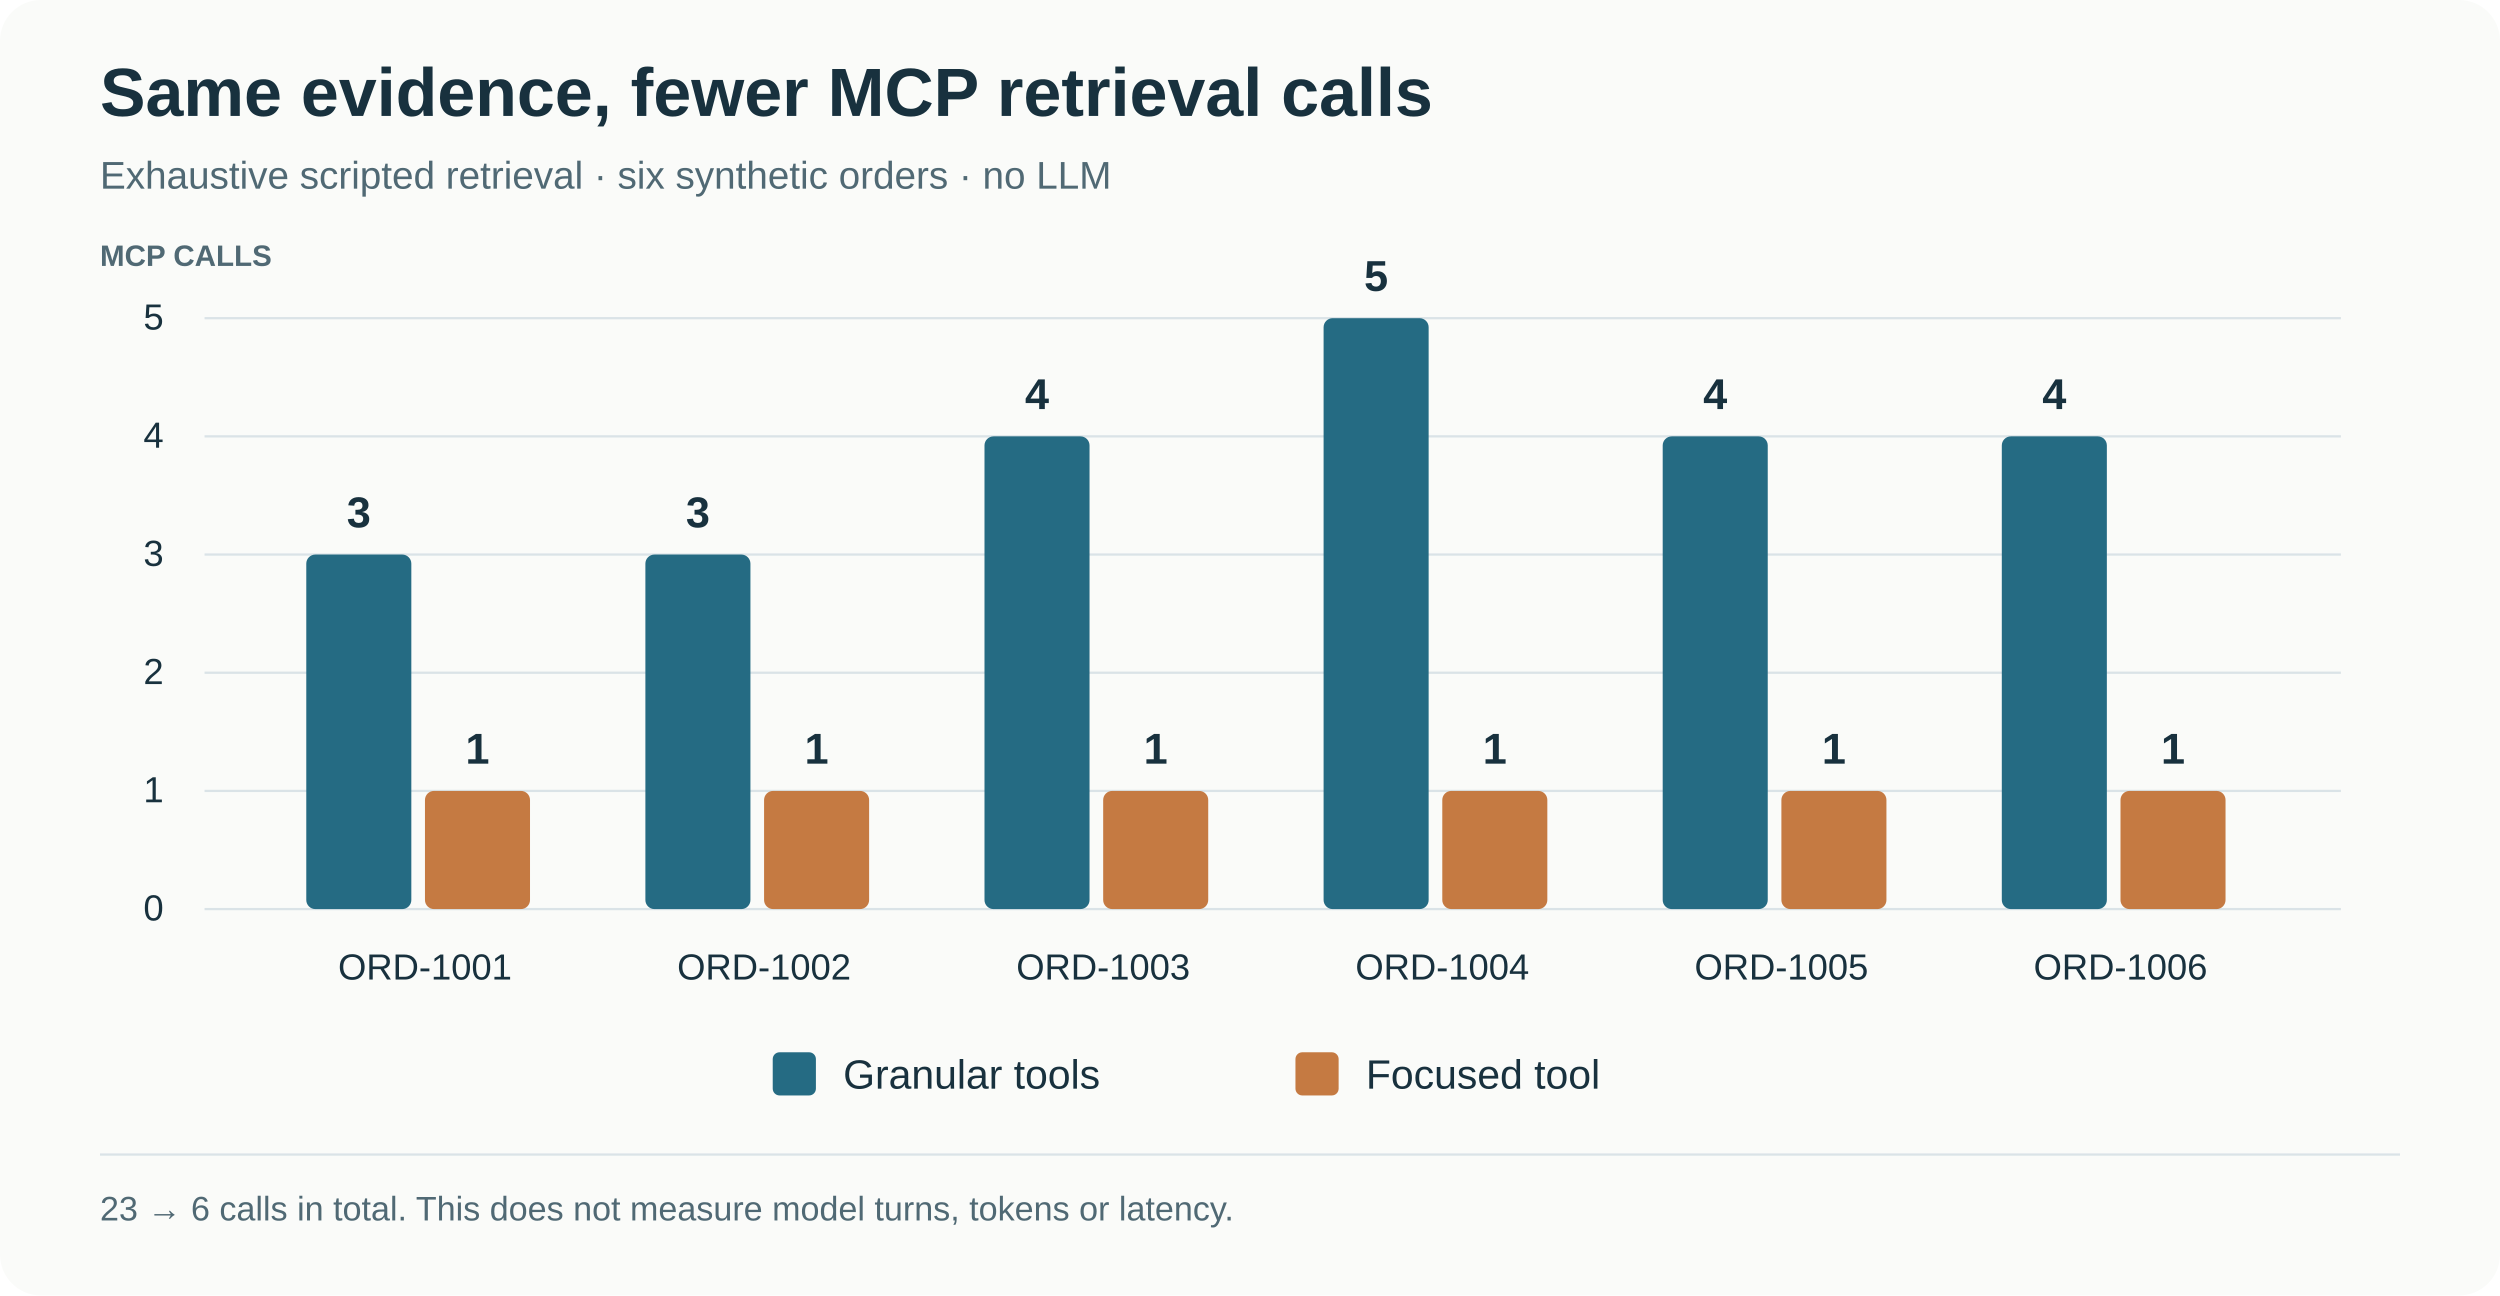
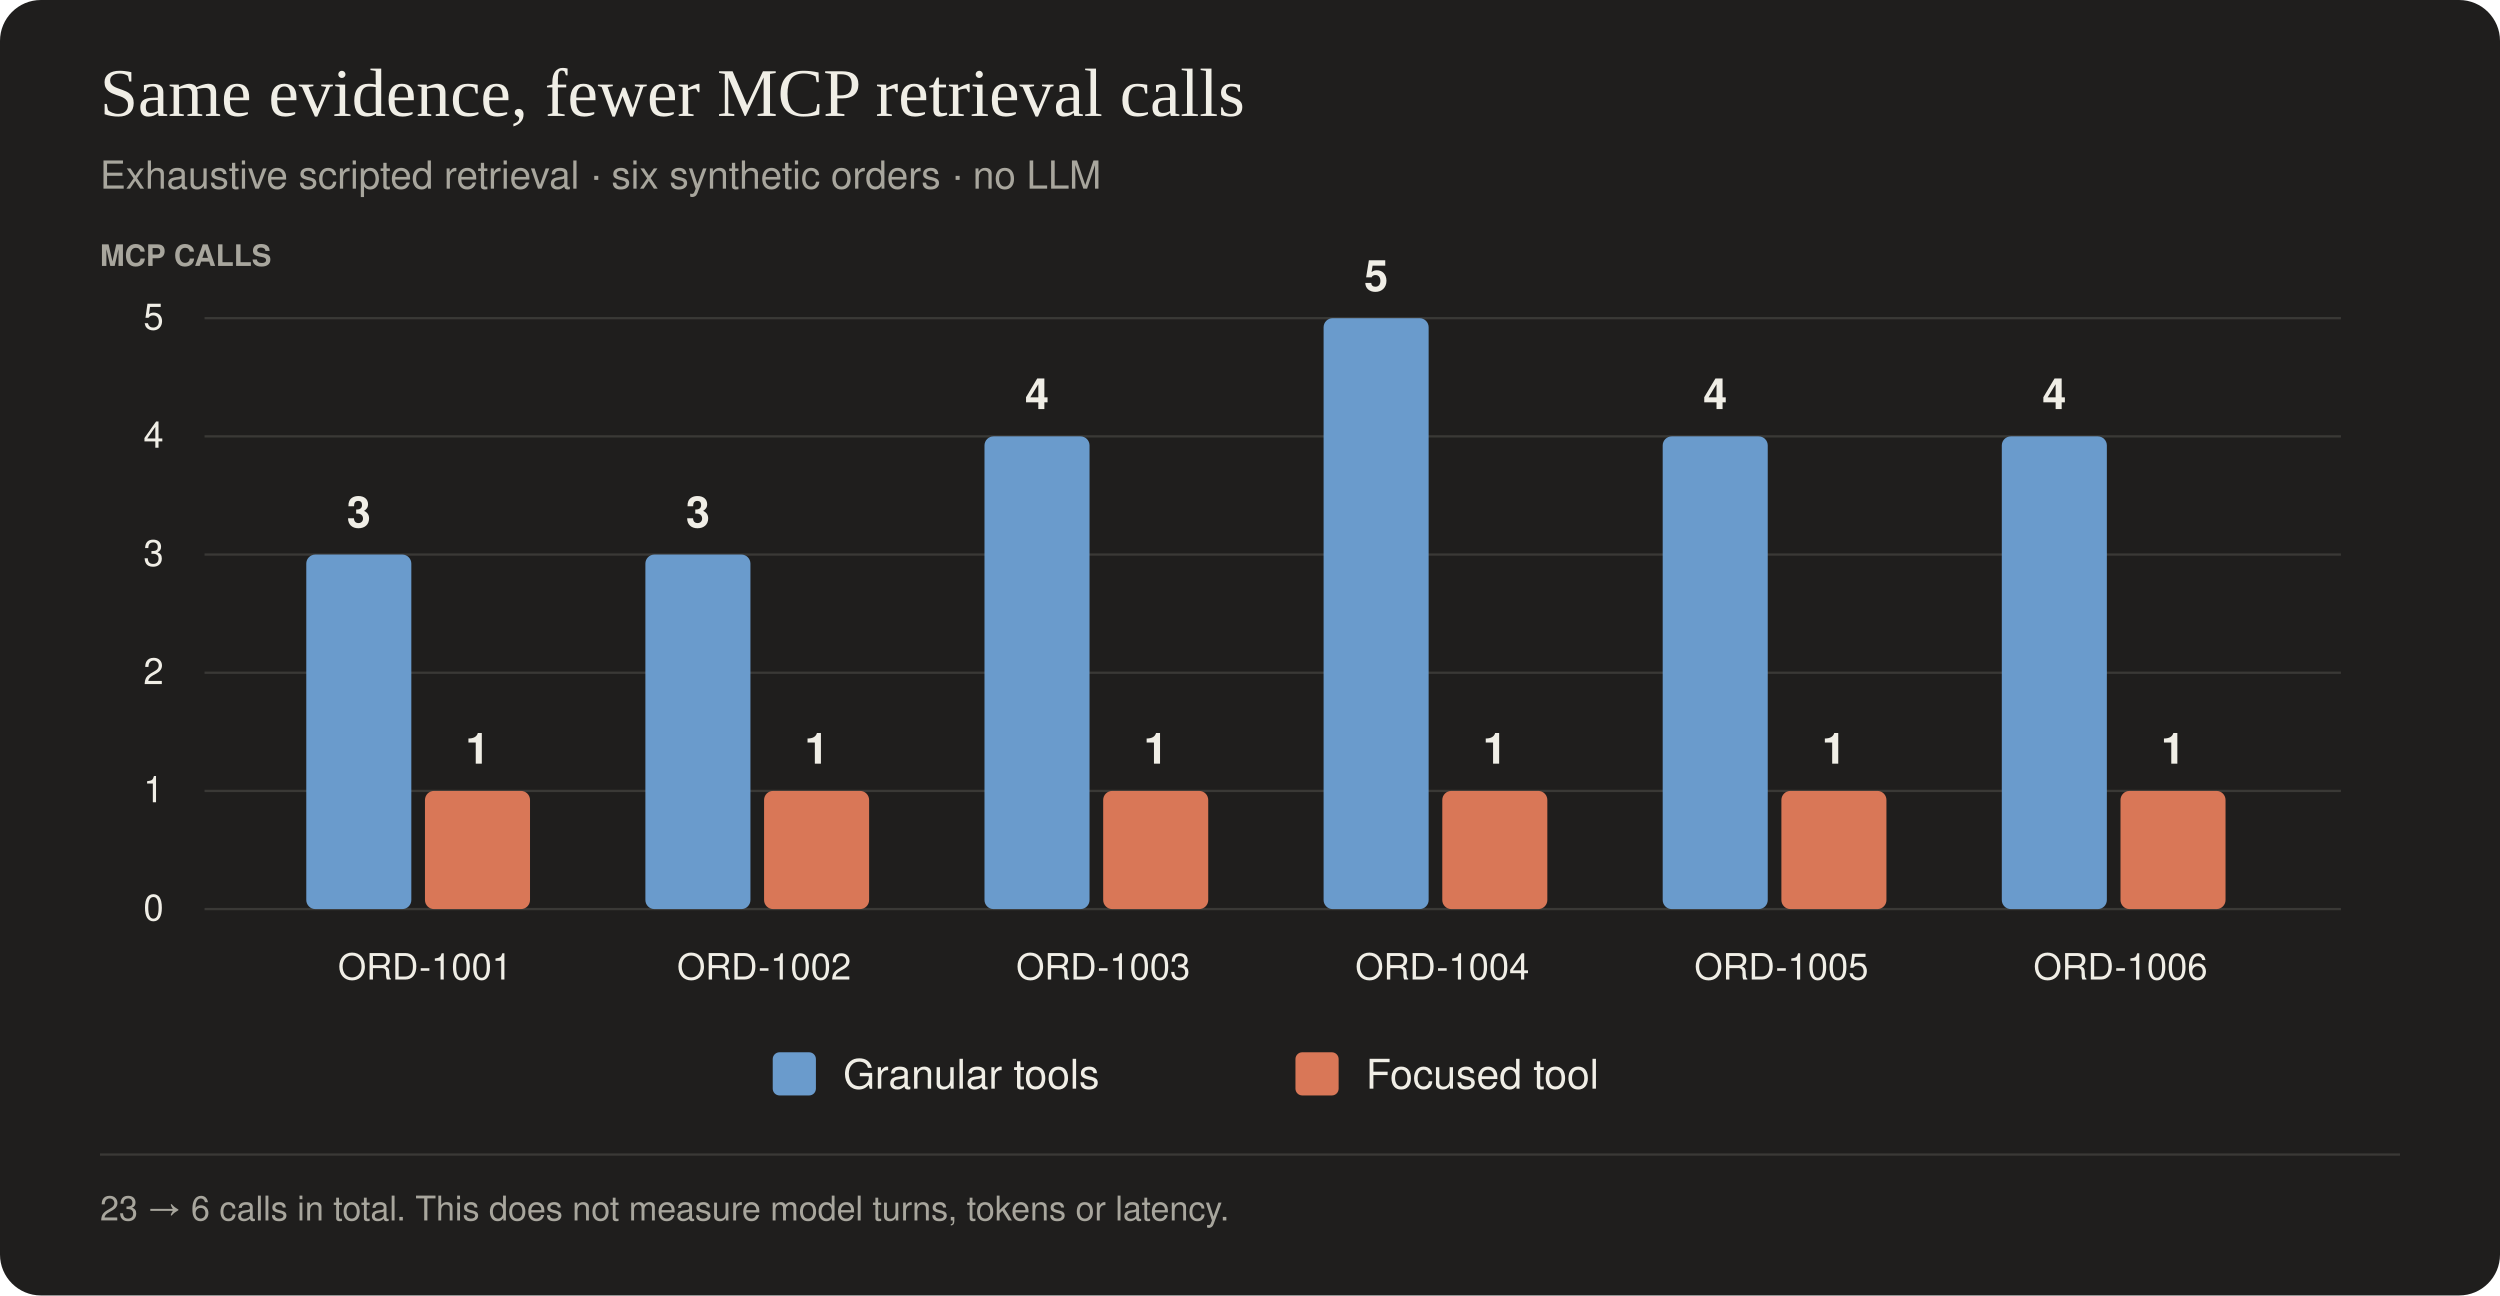
<svg xmlns="http://www.w3.org/2000/svg" viewBox="0 0 1100 570" role="img" aria-labelledby="title desc">
-   <rect width="1100" height="570" rx="18" fill="#fafbf9" />
-   <g font-family="Arial, Helvetica, sans-serif" fill="#18313e">
-     <text x="44" y="51" font-size="30" font-weight="700">Same evidence, fewer MCP retrieval calls</text>
-     <text x="44" y="83" font-size="17" fill="#506974">Exhaustive scripted retrieval · six synthetic orders · no LLM</text>
-     <text x="44" y="117" font-size="13" font-weight="700" fill="#506974">MCP CALLS</text>
-     <line x1="90" x2="1030" y1="400" y2="400" stroke="#dae3e7" />
+   <rect width="1100" height="570" rx="18" fill="#1F1E1D" />
+   <g font-family="-apple-system, 'Segoe UI', Helvetica, Arial, sans-serif" fill="#F0EEE6">
+     <text x="44" y="51" font-size="30" font-family="Georgia, 'Times New Roman', serif">Same evidence, fewer MCP retrieval calls</text>
+     <text x="44" y="83" font-size="17" fill="#A8A69D">Exhaustive scripted retrieval · six synthetic orders · no LLM</text>
+     <text x="44" y="117" font-size="13" font-weight="700" fill="#A8A69D">MCP CALLS</text>
+     <line x1="90" x2="1030" y1="400" y2="400" stroke="#3A3936" />
    <text x="72" y="405" text-anchor="end" font-size="16">0</text>
-     <line x1="90" x2="1030" y1="348" y2="348" stroke="#dae3e7" />
+     <line x1="90" x2="1030" y1="348" y2="348" stroke="#3A3936" />
    <text x="72" y="353" text-anchor="end" font-size="16">1</text>
-     <line x1="90" x2="1030" y1="296" y2="296" stroke="#dae3e7" />
+     <line x1="90" x2="1030" y1="296" y2="296" stroke="#3A3936" />
    <text x="72" y="301" text-anchor="end" font-size="16">2</text>
-     <line x1="90" x2="1030" y1="244" y2="244" stroke="#dae3e7" />
+     <line x1="90" x2="1030" y1="244" y2="244" stroke="#3A3936" />
    <text x="72" y="249" text-anchor="end" font-size="16">3</text>
-     <line x1="90" x2="1030" y1="192" y2="192" stroke="#dae3e7" />
+     <line x1="90" x2="1030" y1="192" y2="192" stroke="#3A3936" />
    <text x="72" y="197" text-anchor="end" font-size="16">4</text>
-     <line x1="90" x2="1030" y1="140" y2="140" stroke="#dae3e7" />
+     <line x1="90" x2="1030" y1="140" y2="140" stroke="#3A3936" />
    <text x="72" y="145" text-anchor="end" font-size="16">5</text>
-     <rect x="134.762" y="244" width="46.222" height="156" rx="4" fill="#256b83" />
+     <rect x="134.762" y="244" width="46.222" height="156" rx="4" fill="#6A9BCC" />
    <text x="157.873" y="232" text-anchor="middle" font-size="19" font-weight="700">3</text>
-     <rect x="186.984" y="348" width="46.222" height="52" rx="4" fill="#c57a42" />
+     <rect x="186.984" y="348" width="46.222" height="52" rx="4" fill="#D97757" />
    <text x="210.095" y="336" text-anchor="middle" font-size="19" font-weight="700">1</text>
    <text x="186.984" y="431" text-anchor="middle" font-size="16">ORD-1001</text>
-     <rect x="283.968" y="244" width="46.222" height="156" rx="4" fill="#256b83" />
+     <rect x="283.968" y="244" width="46.222" height="156" rx="4" fill="#6A9BCC" />
    <text x="307.079" y="232" text-anchor="middle" font-size="19" font-weight="700">3</text>
-     <rect x="336.19" y="348" width="46.222" height="52" rx="4" fill="#c57a42" />
+     <rect x="336.19" y="348" width="46.222" height="52" rx="4" fill="#D97757" />
    <text x="359.302" y="336" text-anchor="middle" font-size="19" font-weight="700">1</text>
    <text x="336.19" y="431" text-anchor="middle" font-size="16">ORD-1002</text>
-     <rect x="433.175" y="192" width="46.222" height="208" rx="4" fill="#256b83" />
+     <rect x="433.175" y="192" width="46.222" height="208" rx="4" fill="#6A9BCC" />
    <text x="456.286" y="180" text-anchor="middle" font-size="19" font-weight="700">4</text>
-     <rect x="485.397" y="348" width="46.222" height="52" rx="4" fill="#c57a42" />
+     <rect x="485.397" y="348" width="46.222" height="52" rx="4" fill="#D97757" />
    <text x="508.508" y="336" text-anchor="middle" font-size="19" font-weight="700">1</text>
    <text x="485.397" y="431" text-anchor="middle" font-size="16">ORD-1003</text>
-     <rect x="582.381" y="140" width="46.222" height="260" rx="4" fill="#256b83" />
+     <rect x="582.381" y="140" width="46.222" height="260" rx="4" fill="#6A9BCC" />
    <text x="605.492" y="128" text-anchor="middle" font-size="19" font-weight="700">5</text>
-     <rect x="634.603" y="348" width="46.222" height="52" rx="4" fill="#c57a42" />
+     <rect x="634.603" y="348" width="46.222" height="52" rx="4" fill="#D97757" />
    <text x="657.714" y="336" text-anchor="middle" font-size="19" font-weight="700">1</text>
    <text x="634.603" y="431" text-anchor="middle" font-size="16">ORD-1004</text>
-     <rect x="731.587" y="192" width="46.222" height="208" rx="4" fill="#256b83" />
+     <rect x="731.587" y="192" width="46.222" height="208" rx="4" fill="#6A9BCC" />
    <text x="754.698" y="180" text-anchor="middle" font-size="19" font-weight="700">4</text>
-     <rect x="783.81" y="348" width="46.222" height="52" rx="4" fill="#c57a42" />
+     <rect x="783.81" y="348" width="46.222" height="52" rx="4" fill="#D97757" />
    <text x="806.921" y="336" text-anchor="middle" font-size="19" font-weight="700">1</text>
    <text x="783.81" y="431" text-anchor="middle" font-size="16">ORD-1005</text>
-     <rect x="880.794" y="192" width="46.222" height="208" rx="4" fill="#256b83" />
+     <rect x="880.794" y="192" width="46.222" height="208" rx="4" fill="#6A9BCC" />
    <text x="903.905" y="180" text-anchor="middle" font-size="19" font-weight="700">4</text>
-     <rect x="933.016" y="348" width="46.222" height="52" rx="4" fill="#c57a42" />
+     <rect x="933.016" y="348" width="46.222" height="52" rx="4" fill="#D97757" />
    <text x="956.127" y="336" text-anchor="middle" font-size="19" font-weight="700">1</text>
    <text x="933.016" y="431" text-anchor="middle" font-size="16">ORD-1006</text>
-     <rect x="340" y="463" width="19" height="19" rx="3" fill="#256b83" />
+     <rect x="340" y="463" width="19" height="19" rx="3" fill="#6A9BCC" />
    <text x="371" y="479" font-size="18">Granular tools</text>
-     <rect x="570" y="463" width="19" height="19" rx="3" fill="#c57a42" />
+     <rect x="570" y="463" width="19" height="19" rx="3" fill="#D97757" />
    <text x="601" y="479" font-size="18">Focused tool</text>
-     <line x1="44" x2="1056" y1="508" y2="508" stroke="#dae3e7" />
-     <text x="44" y="537" font-size="15" fill="#506974">23 → 6 calls in total. This does not measure model turns, tokens or latency.</text>
+     <line x1="44" x2="1056" y1="508" y2="508" stroke="#3A3936" />
+     <text x="44" y="537" font-size="15" fill="#A8A69D">23 → 6 calls in total. This does not measure model turns, tokens or latency.</text>
  </g>
</svg>
